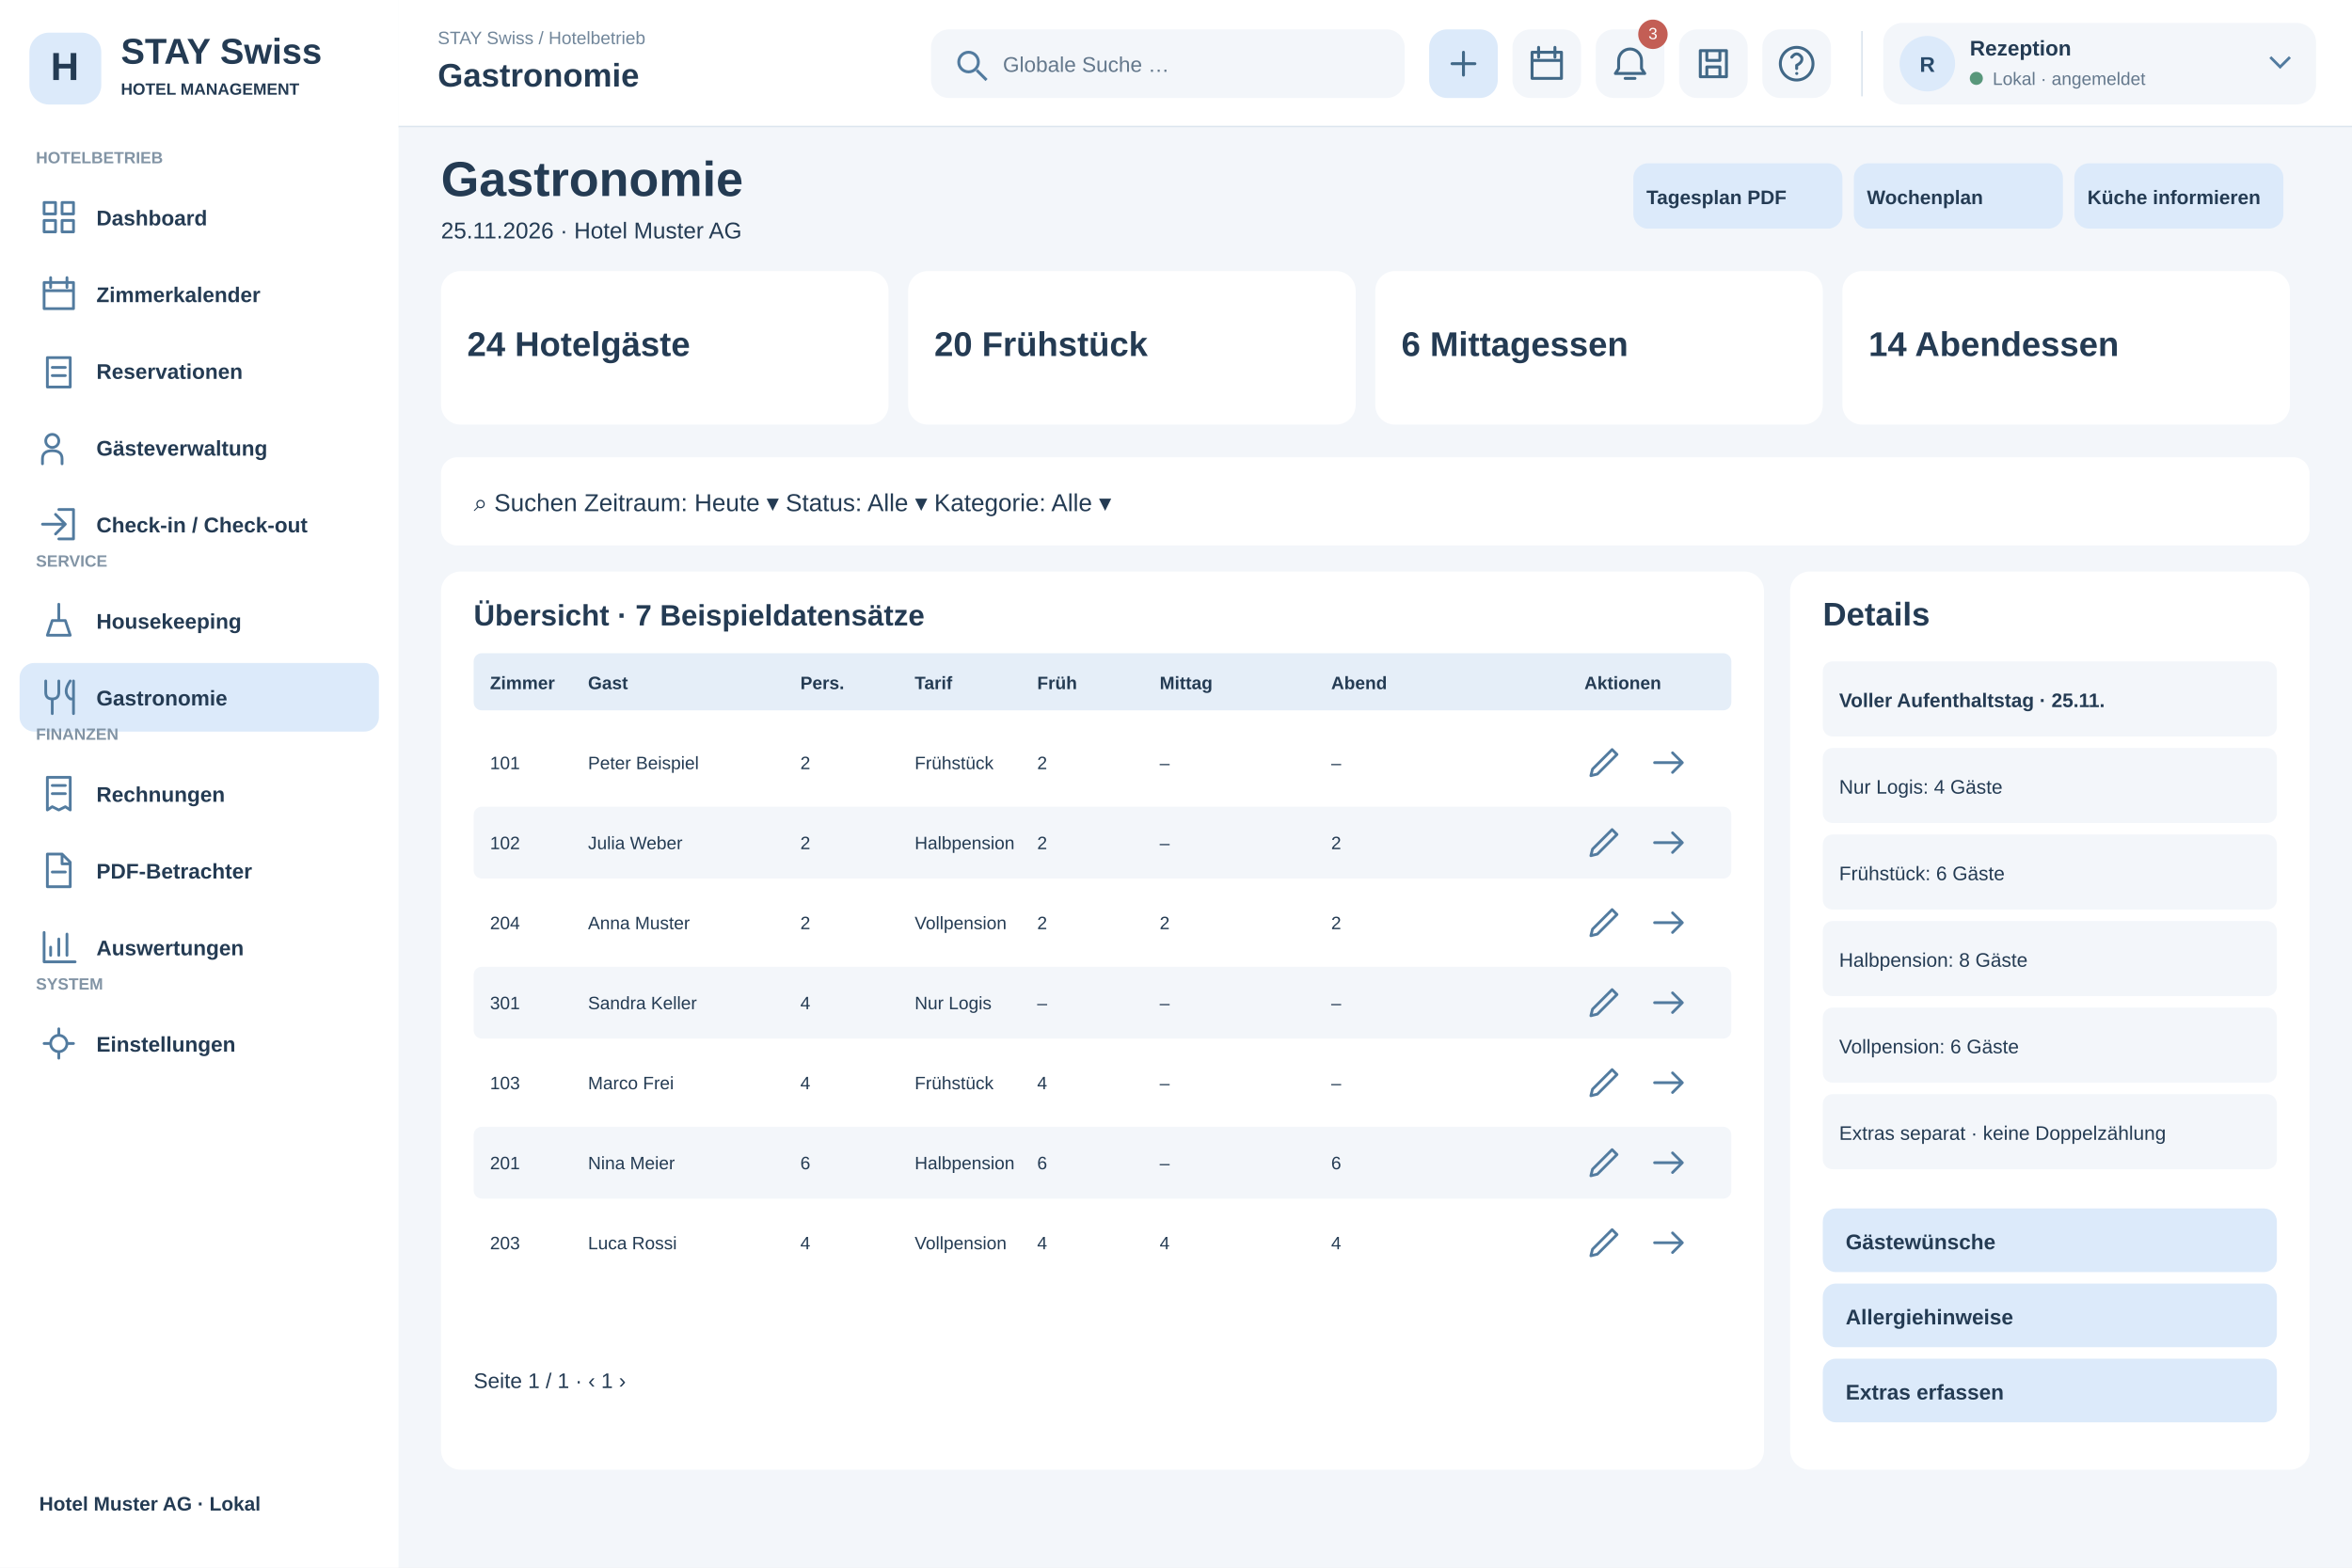
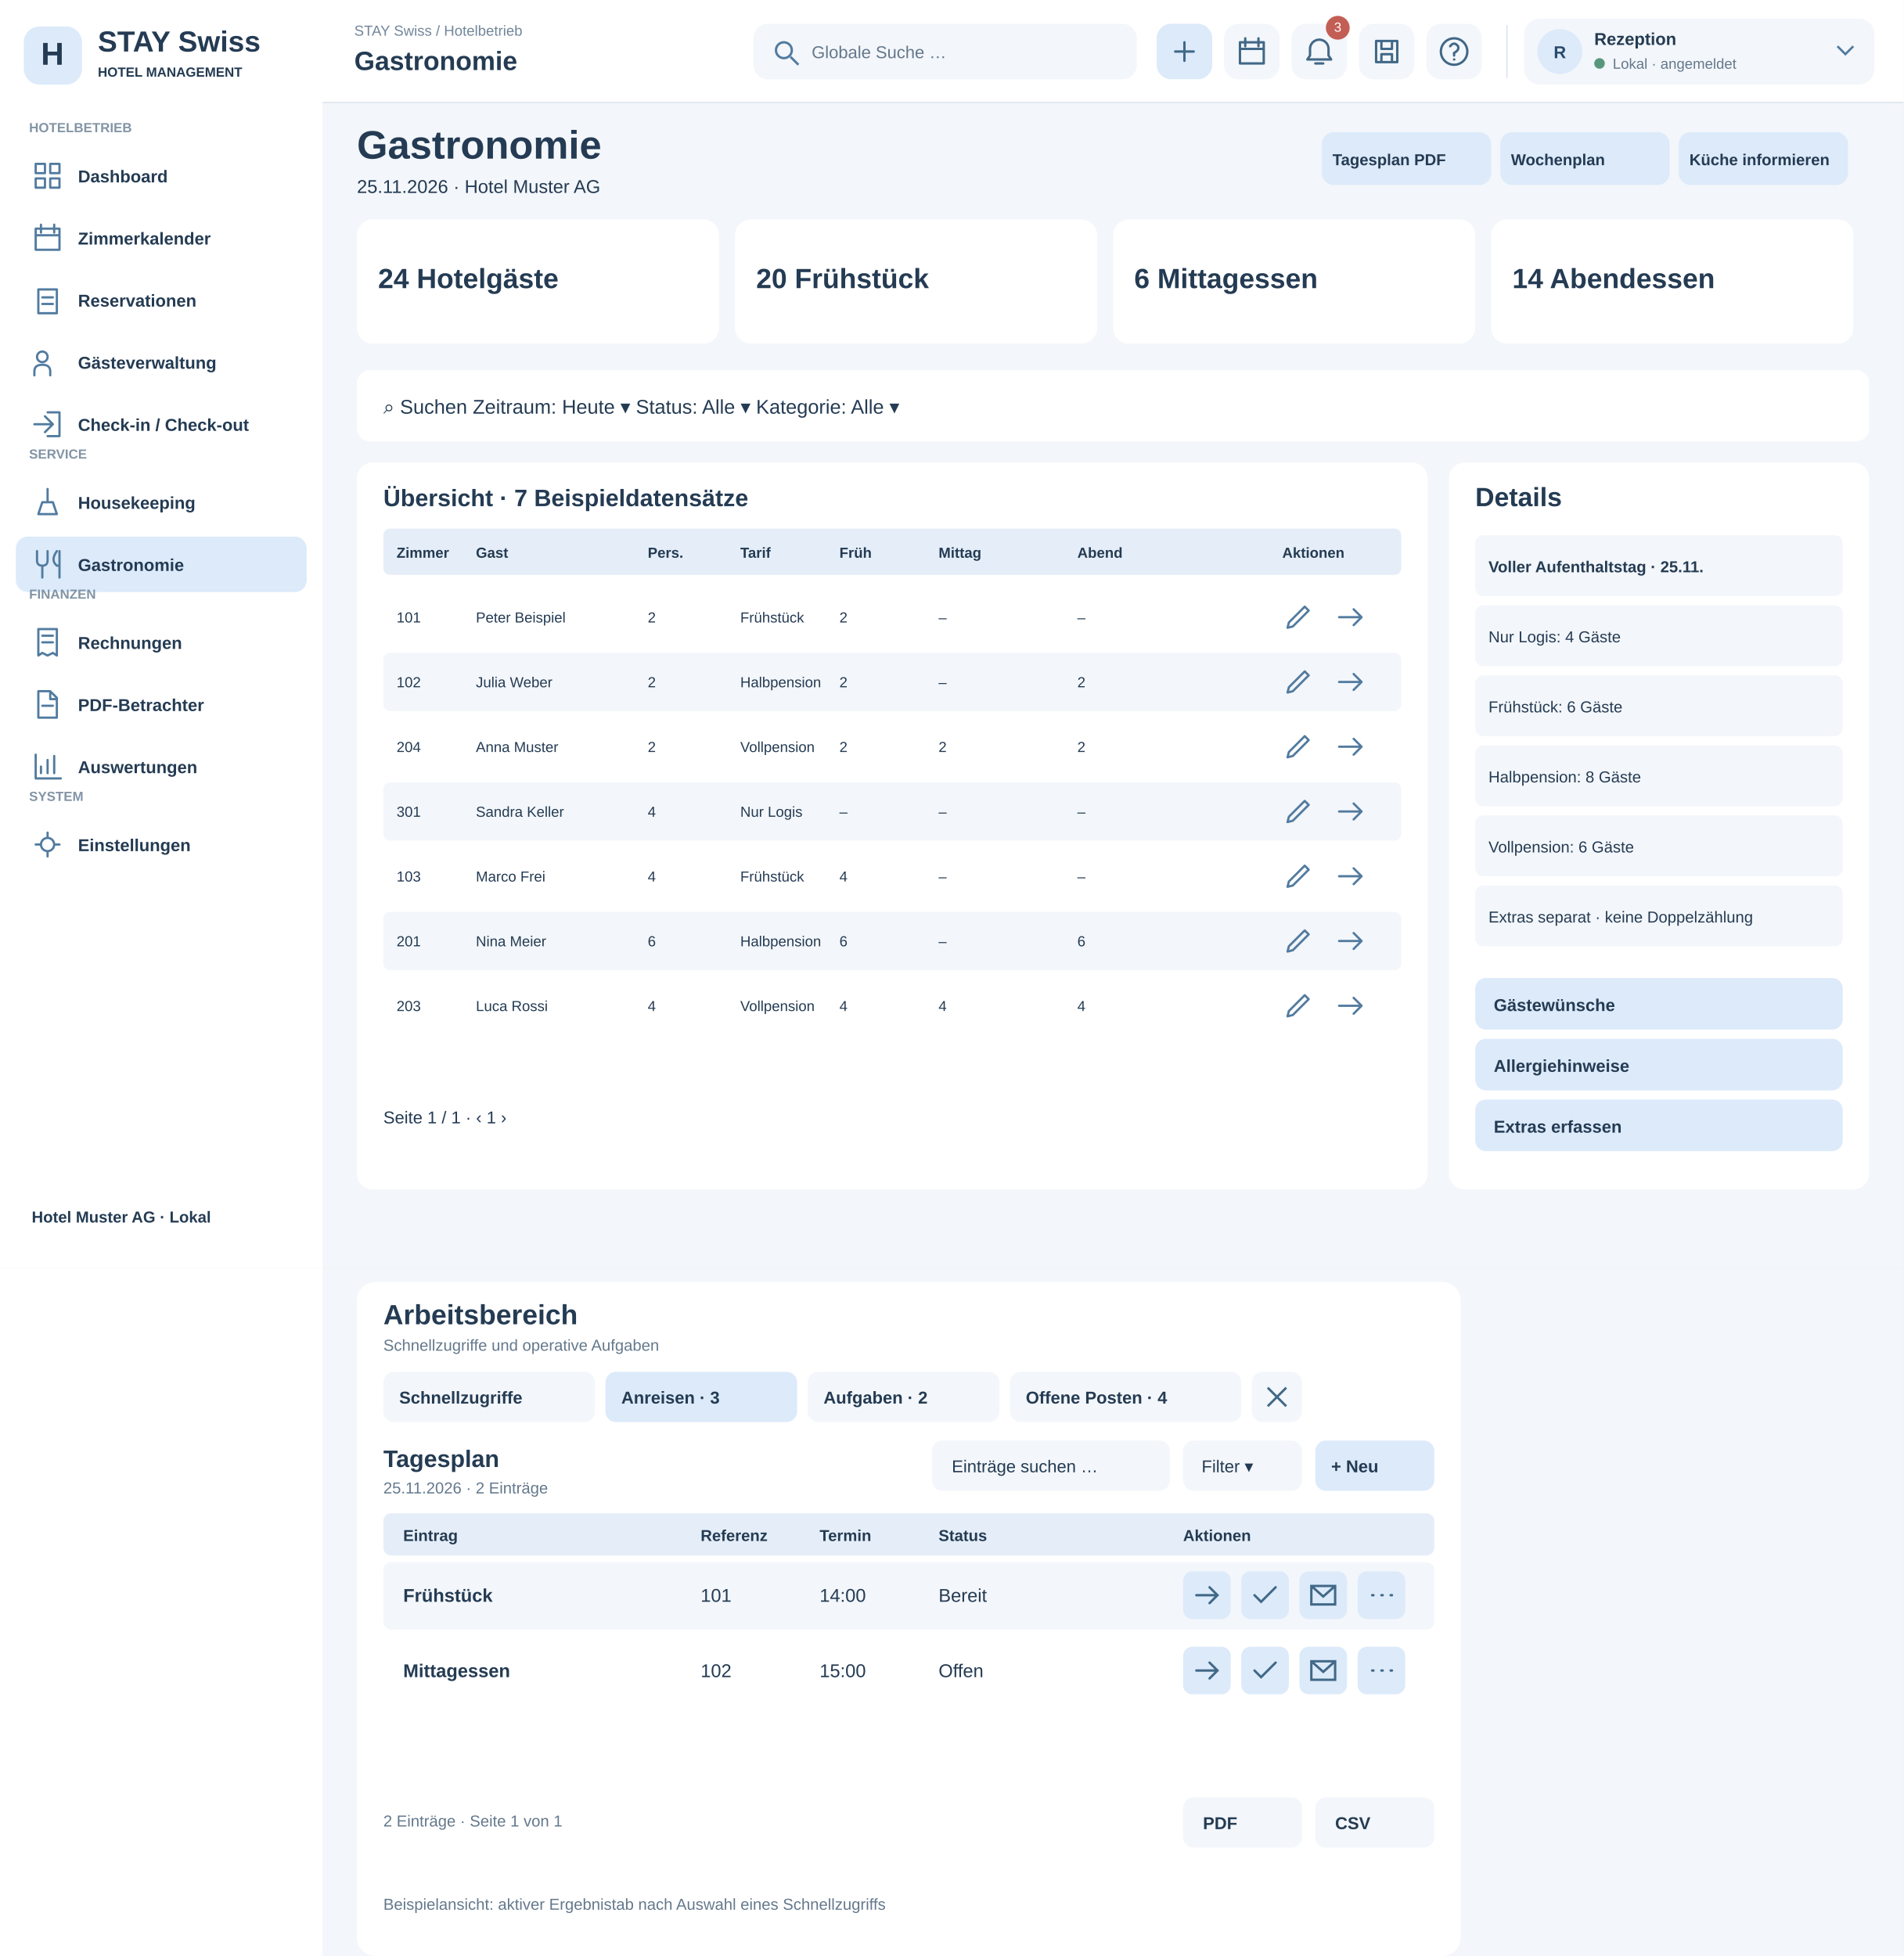
- <svg xmlns="http://www.w3.org/2000/svg" width="1440" height="960" viewBox="0 0 1440 960">
+ <svg xmlns="http://www.w3.org/2000/svg" width="1440" height="1480" viewBox="0 0 1440 1480">
  <rect x="0" y="0" width="1440" height="960" fill="#f3f6fa" rx="0" />
  <rect x="0" y="0" width="244" height="960" fill="#fff" rx="0" />
  <rect x="18" y="20" width="44" height="44" fill="#dceafa" rx="12" />
  <text x="31" y="49" font-family="Arial,sans-serif" font-size="24" font-weight="700" fill="#243b53">H</text>
  <text x="74" y="39" font-family="Arial,sans-serif" font-size="22" font-weight="700" fill="#243b53">STAY Swiss</text>
  <text x="74" y="58" font-family="Arial,sans-serif" font-size="10" font-weight="600" fill="#243b53">HOTEL MANAGEMENT</text>
  <text x="22" y="100" font-family="Arial,sans-serif" font-size="10" font-weight="700" fill="#8294a5">HOTELBETRIEB</text>
  <rect x="12" y="112" width="220" height="42" fill="#fff" rx="9" />
  <g transform="translate(24,121)" fill="none" stroke="#527b9f" stroke-width="1.7" stroke-linejoin="round" stroke-linecap="round">
    <path d="M3 3h7v7H3zM14 3h7v7h-7zM3 14h7v7H3zM14 14h7v7h-7z" />
  </g>
  <text x="59" y="138" font-family="Arial,sans-serif" font-size="13" font-weight="600" fill="#243b53">Dashboard</text>
  <rect x="12" y="159" width="220" height="42" fill="#fff" rx="9" />
  <g transform="translate(24,168)" fill="none" stroke="#527b9f" stroke-width="1.7" stroke-linejoin="round" stroke-linecap="round">
    <path d="M3 5h18v16H3zM7 2v6M17 2v6M3 10h18" />
  </g>
  <text x="59" y="185" font-family="Arial,sans-serif" font-size="13" font-weight="600" fill="#243b53">Zimmerkalender</text>
  <rect x="12" y="206" width="220" height="42" fill="#fff" rx="9" />
  <g transform="translate(24,215)" fill="none" stroke="#527b9f" stroke-width="1.7" stroke-linejoin="round" stroke-linecap="round">
    <path d="M5 4h14v18H5zM8 10h8M8 15h8" />
  </g>
  <text x="59" y="232" font-family="Arial,sans-serif" font-size="13" font-weight="600" fill="#243b53">Reservationen</text>
  <rect x="12" y="253" width="220" height="42" fill="#fff" rx="9" />
  <g transform="translate(24,262)" fill="none" stroke="#527b9f" stroke-width="1.7" stroke-linejoin="round" stroke-linecap="round">
    <path d="M8 12a4 4 0 1 0 0-8a4 4 0 1 0 0 8M2 22v-3q0-5 6-5t6 5v3" />
  </g>
  <text x="59" y="279" font-family="Arial,sans-serif" font-size="13" font-weight="600" fill="#243b53">Gästeverwaltung</text>
  <rect x="12" y="300" width="220" height="42" fill="#fff" rx="9" />
  <g transform="translate(24,309)" fill="none" stroke="#527b9f" stroke-width="1.7" stroke-linejoin="round" stroke-linecap="round">
    <path d="M12 3h9v18h-9M2 12h14M10 6l6 6-6 6" />
  </g>
  <text x="59" y="326" font-family="Arial,sans-serif" font-size="13" font-weight="600" fill="#243b53">Check-in / Check-out</text>
  <text x="22" y="347" font-family="Arial,sans-serif" font-size="10" font-weight="700" fill="#8294a5">SERVICE</text>
  <rect x="12" y="359" width="220" height="42" fill="#fff" rx="9" />
  <g transform="translate(24,368)" fill="none" stroke="#527b9f" stroke-width="1.7" stroke-linejoin="round" stroke-linecap="round">
    <path d="M5 21h14l-3-9H8zM12 12V2" />
  </g>
  <text x="59" y="385" font-family="Arial,sans-serif" font-size="13" font-weight="600" fill="#243b53">Housekeeping</text>
  <rect x="12" y="406" width="220" height="42" fill="#dceafa" rx="9" />
  <g transform="translate(24,415)" fill="none" stroke="#527b9f" stroke-width="1.7" stroke-linejoin="round" stroke-linecap="round">
    <path d="M4 2v7q0 4 4 4t4-4V2M8 13v9M19 2q-5 7 0 11h2M21 2v20" />
  </g>
  <text x="59" y="432" font-family="Arial,sans-serif" font-size="13" font-weight="600" fill="#243b53">Gastronomie</text>
  <text x="22" y="453" font-family="Arial,sans-serif" font-size="10" font-weight="700" fill="#8294a5">FINANZEN</text>
  <rect x="12" y="465" width="220" height="42" fill="#fff" rx="9" />
  <g transform="translate(24,474)" fill="none" stroke="#527b9f" stroke-width="1.7" stroke-linejoin="round" stroke-linecap="round">
    <path d="M5 2h14v20l-3-2-4 2-4-2-3 2zM8 7h8M8 12h8" />
  </g>
  <text x="59" y="491" font-family="Arial,sans-serif" font-size="13" font-weight="600" fill="#243b53">Rechnungen</text>
  <rect x="12" y="512" width="220" height="42" fill="#fff" rx="9" />
  <g transform="translate(24,521)" fill="none" stroke="#527b9f" stroke-width="1.7" stroke-linejoin="round" stroke-linecap="round">
    <path d="M5 2h9l5 5v15H5zM14 2v6h5M8 13h8" />
  </g>
  <text x="59" y="538" font-family="Arial,sans-serif" font-size="13" font-weight="600" fill="#243b53">PDF-Betrachter</text>
  <rect x="12" y="559" width="220" height="42" fill="#fff" rx="9" />
  <g transform="translate(24,568)" fill="none" stroke="#527b9f" stroke-width="1.7" stroke-linejoin="round" stroke-linecap="round">
    <path d="M3 3v18h19M7 17v-5M12 17V7M17 17V4" />
  </g>
  <text x="59" y="585" font-family="Arial,sans-serif" font-size="13" font-weight="600" fill="#243b53">Auswertungen</text>
  <text x="22" y="606" font-family="Arial,sans-serif" font-size="10" font-weight="700" fill="#8294a5">SYSTEM</text>
  <rect x="12" y="618" width="220" height="42" fill="#fff" rx="9" />
  <g transform="translate(24,627)" fill="none" stroke="#527b9f" stroke-width="1.7" stroke-linejoin="round" stroke-linecap="round">
    <path d="M12 3v3M12 18v3M3 12h3M18 12h3M12 7a5 5 0 1 0 0 10a5 5 0 1 0 0-10" />
  </g>
  <text x="59" y="644" font-family="Arial,sans-serif" font-size="13" font-weight="600" fill="#243b53">Einstellungen</text>
  <text x="24" y="925" font-family="Arial,sans-serif" font-size="12" font-weight="600" fill="#243b53">Hotel Muster AG · Lokal</text>
  <rect x="244" y="0" width="1196" height="78" fill="#fff" rx="0" />
  <text x="270" y="47" font-family="Arial,sans-serif" font-size="17" font-weight="700" fill="#243b53">Hotelbetrieb / Gastronomie</text>
  <rect x="825" y="19" width="310" height="40" fill="#f3f6fa" rx="10" />
  <text x="845" y="44" font-family="Arial,sans-serif" font-size="14" font-weight="400" fill="#243b53">⌕  Globale Suche</text>
  <text x="1160" y="44" font-family="Arial,sans-serif" font-size="15" font-weight="700" fill="#243b53">♧     ?     Rezeption ▾</text>
  <text x="270" y="120" font-family="Arial,sans-serif" font-size="30" font-weight="700" fill="#243b53">Gastronomie</text>
  <text x="270" y="146" font-family="Arial,sans-serif" font-size="14" font-weight="400" fill="#243b53">25.11.2026 · Hotel Muster AG</text>
  <rect x="1000" y="100" width="128" height="40" fill="#dceafa" rx="9" />
  <text x="1008" y="125" font-family="Arial,sans-serif" font-size="12" font-weight="700" fill="#243b53">Tagesplan PDF</text>
  <rect x="1135" y="100" width="128" height="40" fill="#dceafa" rx="9" />
  <text x="1143" y="125" font-family="Arial,sans-serif" font-size="12" font-weight="700" fill="#243b53">Wochenplan</text>
  <rect x="1270" y="100" width="128" height="40" fill="#dceafa" rx="9" />
  <text x="1278" y="125" font-family="Arial,sans-serif" font-size="12" font-weight="700" fill="#243b53">Küche informieren</text>
  <rect x="270" y="166" width="274" height="94" fill="#fff" rx="12" />
  <text x="286" y="218" font-family="Arial,sans-serif" font-size="21" font-weight="700" fill="#243b53">24 Hotelgäste</text>
  <rect x="556" y="166" width="274" height="94" fill="#fff" rx="12" />
  <text x="572" y="218" font-family="Arial,sans-serif" font-size="21" font-weight="700" fill="#243b53">20 Frühstück</text>
  <rect x="842" y="166" width="274" height="94" fill="#fff" rx="12" />
  <text x="858" y="218" font-family="Arial,sans-serif" font-size="21" font-weight="700" fill="#243b53">6 Mittagessen</text>
  <rect x="1128" y="166" width="274" height="94" fill="#fff" rx="12" />
  <text x="1144" y="218" font-family="Arial,sans-serif" font-size="21" font-weight="700" fill="#243b53">14 Abendessen</text>
  <rect x="270" y="280" width="1144" height="54" fill="#fff" rx="10" />
  <text x="290" y="313" font-family="Arial,sans-serif" font-size="15" font-weight="400" fill="#243b53">⌕  Suchen                 Zeitraum: Heute ▾                 Status: Alle ▾                 Kategorie: Alle ▾</text>
  <rect x="270" y="350" width="810" height="550" fill="#fff" rx="12" />
  <rect x="1096" y="350" width="318" height="550" fill="#fff" rx="12" />
  <text x="290" y="383" font-family="Arial,sans-serif" font-size="18" font-weight="700" fill="#243b53">Übersicht · 7 Beispieldatensätze</text>
  <rect x="290" y="400" width="770" height="35" fill="#e5eef8" rx="5" />
  <text x="300" y="422" font-family="Arial,sans-serif" font-size="11" font-weight="700" fill="#243b53">Zimmer</text>
  <text x="360" y="422" font-family="Arial,sans-serif" font-size="11" font-weight="700" fill="#243b53">Gast</text>
  <text x="490" y="422" font-family="Arial,sans-serif" font-size="11" font-weight="700" fill="#243b53">Pers.</text>
  <text x="560" y="422" font-family="Arial,sans-serif" font-size="11" font-weight="700" fill="#243b53">Tarif</text>
  <text x="635" y="422" font-family="Arial,sans-serif" font-size="11" font-weight="700" fill="#243b53">Früh</text>
  <text x="710" y="422" font-family="Arial,sans-serif" font-size="11" font-weight="700" fill="#243b53">Mittag</text>
  <text x="815" y="422" font-family="Arial,sans-serif" font-size="11" font-weight="700" fill="#243b53">Abend</text>
  <text x="970" y="422" font-family="Arial,sans-serif" font-size="11" font-weight="700" fill="#243b53">Aktionen</text>
  <rect x="290" y="445" width="770" height="44" fill="#fff" rx="5" />
  <text x="300" y="471" font-family="Arial,sans-serif" font-size="11" font-weight="400" fill="#243b53">101</text>
  <text x="360" y="471" font-family="Arial,sans-serif" font-size="11" font-weight="400" fill="#243b53">Peter Beispiel</text>
  <text x="490" y="471" font-family="Arial,sans-serif" font-size="11" font-weight="400" fill="#243b53">2</text>
  <text x="560" y="471" font-family="Arial,sans-serif" font-size="11" font-weight="400" fill="#243b53">Frühstück</text>
  <text x="635" y="471" font-family="Arial,sans-serif" font-size="11" font-weight="400" fill="#243b53">2</text>
  <text x="710" y="471" font-family="Arial,sans-serif" font-size="11" font-weight="400" fill="#243b53">–</text>
  <text x="815" y="471" font-family="Arial,sans-serif" font-size="11" font-weight="400" fill="#243b53">–</text>
  <g transform="translate(970,455)" fill="none" stroke="#527b9f" stroke-width="1.7" stroke-linejoin="round" stroke-linecap="round">
    <path d="M4 20l4-1 12-12-3-3L5 16z" />
  </g>
  <g transform="translate(1010,455)" fill="none" stroke="#527b9f" stroke-width="1.7" stroke-linejoin="round" stroke-linecap="round">
    <path d="M3 12h17M14 6l6 6-6 6" />
  </g>
  <rect x="290" y="494" width="770" height="44" fill="#f3f6fa" rx="5" />
  <text x="300" y="520" font-family="Arial,sans-serif" font-size="11" font-weight="400" fill="#243b53">102</text>
  <text x="360" y="520" font-family="Arial,sans-serif" font-size="11" font-weight="400" fill="#243b53">Julia Weber</text>
  <text x="490" y="520" font-family="Arial,sans-serif" font-size="11" font-weight="400" fill="#243b53">2</text>
  <text x="560" y="520" font-family="Arial,sans-serif" font-size="11" font-weight="400" fill="#243b53">Halbpension</text>
  <text x="635" y="520" font-family="Arial,sans-serif" font-size="11" font-weight="400" fill="#243b53">2</text>
  <text x="710" y="520" font-family="Arial,sans-serif" font-size="11" font-weight="400" fill="#243b53">–</text>
  <text x="815" y="520" font-family="Arial,sans-serif" font-size="11" font-weight="400" fill="#243b53">2</text>
  <g transform="translate(970,504)" fill="none" stroke="#527b9f" stroke-width="1.7" stroke-linejoin="round" stroke-linecap="round">
    <path d="M4 20l4-1 12-12-3-3L5 16z" />
  </g>
  <g transform="translate(1010,504)" fill="none" stroke="#527b9f" stroke-width="1.7" stroke-linejoin="round" stroke-linecap="round">
    <path d="M3 12h17M14 6l6 6-6 6" />
  </g>
  <rect x="290" y="543" width="770" height="44" fill="#fff" rx="5" />
  <text x="300" y="569" font-family="Arial,sans-serif" font-size="11" font-weight="400" fill="#243b53">204</text>
  <text x="360" y="569" font-family="Arial,sans-serif" font-size="11" font-weight="400" fill="#243b53">Anna Muster</text>
  <text x="490" y="569" font-family="Arial,sans-serif" font-size="11" font-weight="400" fill="#243b53">2</text>
  <text x="560" y="569" font-family="Arial,sans-serif" font-size="11" font-weight="400" fill="#243b53">Vollpension</text>
  <text x="635" y="569" font-family="Arial,sans-serif" font-size="11" font-weight="400" fill="#243b53">2</text>
  <text x="710" y="569" font-family="Arial,sans-serif" font-size="11" font-weight="400" fill="#243b53">2</text>
  <text x="815" y="569" font-family="Arial,sans-serif" font-size="11" font-weight="400" fill="#243b53">2</text>
  <g transform="translate(970,553)" fill="none" stroke="#527b9f" stroke-width="1.7" stroke-linejoin="round" stroke-linecap="round">
    <path d="M4 20l4-1 12-12-3-3L5 16z" />
  </g>
  <g transform="translate(1010,553)" fill="none" stroke="#527b9f" stroke-width="1.7" stroke-linejoin="round" stroke-linecap="round">
    <path d="M3 12h17M14 6l6 6-6 6" />
  </g>
  <rect x="290" y="592" width="770" height="44" fill="#f3f6fa" rx="5" />
  <text x="300" y="618" font-family="Arial,sans-serif" font-size="11" font-weight="400" fill="#243b53">301</text>
  <text x="360" y="618" font-family="Arial,sans-serif" font-size="11" font-weight="400" fill="#243b53">Sandra Keller</text>
  <text x="490" y="618" font-family="Arial,sans-serif" font-size="11" font-weight="400" fill="#243b53">4</text>
  <text x="560" y="618" font-family="Arial,sans-serif" font-size="11" font-weight="400" fill="#243b53">Nur Logis</text>
  <text x="635" y="618" font-family="Arial,sans-serif" font-size="11" font-weight="400" fill="#243b53">–</text>
  <text x="710" y="618" font-family="Arial,sans-serif" font-size="11" font-weight="400" fill="#243b53">–</text>
  <text x="815" y="618" font-family="Arial,sans-serif" font-size="11" font-weight="400" fill="#243b53">–</text>
  <g transform="translate(970,602)" fill="none" stroke="#527b9f" stroke-width="1.7" stroke-linejoin="round" stroke-linecap="round">
    <path d="M4 20l4-1 12-12-3-3L5 16z" />
  </g>
  <g transform="translate(1010,602)" fill="none" stroke="#527b9f" stroke-width="1.7" stroke-linejoin="round" stroke-linecap="round">
    <path d="M3 12h17M14 6l6 6-6 6" />
  </g>
  <rect x="290" y="641" width="770" height="44" fill="#fff" rx="5" />
  <text x="300" y="667" font-family="Arial,sans-serif" font-size="11" font-weight="400" fill="#243b53">103</text>
  <text x="360" y="667" font-family="Arial,sans-serif" font-size="11" font-weight="400" fill="#243b53">Marco Frei</text>
  <text x="490" y="667" font-family="Arial,sans-serif" font-size="11" font-weight="400" fill="#243b53">4</text>
  <text x="560" y="667" font-family="Arial,sans-serif" font-size="11" font-weight="400" fill="#243b53">Frühstück</text>
  <text x="635" y="667" font-family="Arial,sans-serif" font-size="11" font-weight="400" fill="#243b53">4</text>
  <text x="710" y="667" font-family="Arial,sans-serif" font-size="11" font-weight="400" fill="#243b53">–</text>
  <text x="815" y="667" font-family="Arial,sans-serif" font-size="11" font-weight="400" fill="#243b53">–</text>
  <g transform="translate(970,651)" fill="none" stroke="#527b9f" stroke-width="1.7" stroke-linejoin="round" stroke-linecap="round">
    <path d="M4 20l4-1 12-12-3-3L5 16z" />
  </g>
  <g transform="translate(1010,651)" fill="none" stroke="#527b9f" stroke-width="1.7" stroke-linejoin="round" stroke-linecap="round">
    <path d="M3 12h17M14 6l6 6-6 6" />
  </g>
  <rect x="290" y="690" width="770" height="44" fill="#f3f6fa" rx="5" />
  <text x="300" y="716" font-family="Arial,sans-serif" font-size="11" font-weight="400" fill="#243b53">201</text>
  <text x="360" y="716" font-family="Arial,sans-serif" font-size="11" font-weight="400" fill="#243b53">Nina Meier</text>
  <text x="490" y="716" font-family="Arial,sans-serif" font-size="11" font-weight="400" fill="#243b53">6</text>
  <text x="560" y="716" font-family="Arial,sans-serif" font-size="11" font-weight="400" fill="#243b53">Halbpension</text>
  <text x="635" y="716" font-family="Arial,sans-serif" font-size="11" font-weight="400" fill="#243b53">6</text>
  <text x="710" y="716" font-family="Arial,sans-serif" font-size="11" font-weight="400" fill="#243b53">–</text>
  <text x="815" y="716" font-family="Arial,sans-serif" font-size="11" font-weight="400" fill="#243b53">6</text>
  <g transform="translate(970,700)" fill="none" stroke="#527b9f" stroke-width="1.7" stroke-linejoin="round" stroke-linecap="round">
    <path d="M4 20l4-1 12-12-3-3L5 16z" />
  </g>
  <g transform="translate(1010,700)" fill="none" stroke="#527b9f" stroke-width="1.7" stroke-linejoin="round" stroke-linecap="round">
    <path d="M3 12h17M14 6l6 6-6 6" />
  </g>
  <rect x="290" y="739" width="770" height="44" fill="#fff" rx="5" />
  <text x="300" y="765" font-family="Arial,sans-serif" font-size="11" font-weight="400" fill="#243b53">203</text>
  <text x="360" y="765" font-family="Arial,sans-serif" font-size="11" font-weight="400" fill="#243b53">Luca Rossi</text>
  <text x="490" y="765" font-family="Arial,sans-serif" font-size="11" font-weight="400" fill="#243b53">4</text>
  <text x="560" y="765" font-family="Arial,sans-serif" font-size="11" font-weight="400" fill="#243b53">Vollpension</text>
  <text x="635" y="765" font-family="Arial,sans-serif" font-size="11" font-weight="400" fill="#243b53">4</text>
  <text x="710" y="765" font-family="Arial,sans-serif" font-size="11" font-weight="400" fill="#243b53">4</text>
  <text x="815" y="765" font-family="Arial,sans-serif" font-size="11" font-weight="400" fill="#243b53">4</text>
  <g transform="translate(970,749)" fill="none" stroke="#527b9f" stroke-width="1.7" stroke-linejoin="round" stroke-linecap="round">
    <path d="M4 20l4-1 12-12-3-3L5 16z" />
  </g>
  <g transform="translate(1010,749)" fill="none" stroke="#527b9f" stroke-width="1.7" stroke-linejoin="round" stroke-linecap="round">
    <path d="M3 12h17M14 6l6 6-6 6" />
  </g>
  <text x="290" y="850" font-family="Arial,sans-serif" font-size="13" font-weight="400" fill="#243b53">Seite 1 / 1 · ‹  1  ›</text>
  <text x="1116" y="383" font-family="Arial,sans-serif" font-size="20" font-weight="700" fill="#243b53">Details</text>
  <rect x="1116" y="405" width="278" height="46" fill="#f3f6fa" rx="6" />
  <text x="1126" y="433" font-family="Arial,sans-serif" font-size="12" font-weight="700" fill="#243b53">Voller Aufenthaltstag · 25.11.</text>
  <rect x="1116" y="458" width="278" height="46" fill="#f3f6fa" rx="6" />
  <text x="1126" y="486" font-family="Arial,sans-serif" font-size="12" font-weight="400" fill="#243b53">Nur Logis: 4 Gäste</text>
  <rect x="1116" y="511" width="278" height="46" fill="#f3f6fa" rx="6" />
  <text x="1126" y="539" font-family="Arial,sans-serif" font-size="12" font-weight="400" fill="#243b53">Frühstück: 6 Gäste</text>
  <rect x="1116" y="564" width="278" height="46" fill="#f3f6fa" rx="6" />
  <text x="1126" y="592" font-family="Arial,sans-serif" font-size="12" font-weight="400" fill="#243b53">Halbpension: 8 Gäste</text>
  <rect x="1116" y="617" width="278" height="46" fill="#f3f6fa" rx="6" />
  <text x="1126" y="645" font-family="Arial,sans-serif" font-size="12" font-weight="400" fill="#243b53">Vollpension: 6 Gäste</text>
  <rect x="1116" y="670" width="278" height="46" fill="#f3f6fa" rx="6" />
  <text x="1126" y="698" font-family="Arial,sans-serif" font-size="12" font-weight="400" fill="#243b53">Extras separat · keine Doppelzählung</text>
  <rect x="1116" y="740" width="278" height="39" fill="#dceafa" rx="8" />
  <text x="1130" y="765" font-family="Arial,sans-serif" font-size="13" font-weight="700" fill="#243b53">Gästewünsche</text>
  <rect x="1116" y="786" width="278" height="39" fill="#dceafa" rx="8" />
  <text x="1130" y="811" font-family="Arial,sans-serif" font-size="13" font-weight="700" fill="#243b53">Allergiehinweise</text>
  <rect x="1116" y="832" width="278" height="39" fill="#dceafa" rx="8" />
  <text x="1130" y="857" font-family="Arial,sans-serif" font-size="13" font-weight="700" fill="#243b53">Extras erfassen</text>
  <g id="premium-header">
    <style>.header-action:hover rect,.header-action:focus rect{fill:#c5dff4}.header-action{cursor:pointer}.header-action:focus{outline:none}</style>
    <rect x="244" y="0" width="1196" height="78" fill="#fff" />
    <path d="M244 77.5H1440" stroke="#dce5ee" />
    <text x="268" y="27" font-family="Arial" font-size="11" fill="#71869a">STAY Swiss / Hotelbetrieb</text>
    <text x="268" y="53" font-family="Arial" font-size="20" font-weight="700" fill="#243b53">Gastronomie</text>
    <g class="header-action" tabindex="0" aria-label="Globale Suche">
      <rect x="570" y="18" width="290" height="42" rx="11" fill="#f3f6fa" />
      <g transform="translate(584,29)" stroke="#527b9f" fill="none" stroke-width="1.8">
        <circle cx="9" cy="9" r="6" />
        <path d="M14 14l6 6" />
      </g>
      <text x="614" y="44" font-family="Arial" font-size="13" fill="#64788c">Globale Suche …</text>
    </g>
    <g class="header-action" tabindex="0" aria-label="Neue Reservation">
      <rect x="875" y="18" width="42" height="42" rx="11" fill="#dceafa" />
      <g transform="translate(884,27)" stroke="#416887" fill="none" stroke-width="1.8" stroke-linecap="round" stroke-linejoin="round">
        <path d="M12 5v14M5 12h14" />
      </g>
    </g>
    <g class="header-action" tabindex="0" aria-label="Tageskalender">
      <rect x="926" y="18" width="42" height="42" rx="11" fill="#f3f6fa" />
      <g transform="translate(935,27)" stroke="#416887" fill="none" stroke-width="1.8" stroke-linecap="round" stroke-linejoin="round">
        <path d="M3 5h18v16H3zM7 2v6M17 2v6M3 10h18" />
      </g>
    </g>
    <g class="header-action" tabindex="0" aria-label="Benachrichtigungen">
      <rect x="977" y="18" width="42" height="42" rx="11" fill="#f3f6fa" />
      <g transform="translate(986,27)" stroke="#416887" fill="none" stroke-width="1.8" stroke-linecap="round" stroke-linejoin="round">
        <path d="M12 3a7 7 0 0 0-7 7v5l-2 3h18l-2-3v-5a7 7 0 0 0-7-7M9 21h6" />
      </g>
      <circle cx="1012" cy="21" r="9" fill="#c35e55" />
      <text x="1012" y="24" font-family="Arial" font-size="10" text-anchor="middle" fill="#fff">3</text>
    </g>
    <g class="header-action" tabindex="0" aria-label="Datensicherung">
      <rect x="1028" y="18" width="42" height="42" rx="11" fill="#f3f6fa" />
      <g transform="translate(1037,27)" stroke="#416887" fill="none" stroke-width="1.8" stroke-linecap="round" stroke-linejoin="round">
        <path d="M4 4h16v16H4zM8 4v6h8V4M8 20v-6h8v6" />
      </g>
    </g>
    <g class="header-action" tabindex="0" aria-label="Hilfe">
      <rect x="1079" y="18" width="42" height="42" rx="11" fill="#f3f6fa" />
      <g transform="translate(1088,27)" stroke="#416887" fill="none" stroke-width="1.8" stroke-linecap="round" stroke-linejoin="round">
        <path d="M12 2a10 10 0 1 0 0 20a10 10 0 1 0 0-20M9 8q3-4 6 0q1 3-3 5v2M12 18h.1" />
      </g>
    </g>
    <path d="M1140 19v40" stroke="#dce5ee" />
    <g class="header-action" tabindex="0" aria-label="Benutzerprofil und Abmelden">
      <rect x="1153" y="14" width="265" height="50" rx="12" fill="#f3f6fa" />
      <circle cx="1180" cy="39" r="17" fill="#dceafa" />
      <text x="1180" y="44" text-anchor="middle" font-family="Arial" font-size="13" font-weight="700" fill="#284a6b">R</text>
      <text x="1206" y="34" font-family="Arial" font-size="13" font-weight="700" fill="#243b53">Rezeption</text>
      <circle cx="1210" cy="48" r="4" fill="#58977b" />
      <text x="1220" y="52" font-family="Arial" font-size="11" fill="#64788c">Lokal · angemeldet</text>
      <path d="M1390 35l6 6 6-6" fill="none" stroke="#527b9f" stroke-width="1.7" />
    </g>
  </g>
+   <rect x="0" y="960" width="1440" height="520" fill="#f3f6fa" />
+   <rect x="0" y="960" width="244" height="520" fill="#fff" />
+   <g transform="translate(165,230)">
+     <rect x="105" y="740" width="835" height="510" rx="14" fill="#fff" />
+     <text x="125" y="772" font-family="Arial" font-size="21" font-weight="700" fill="#243b53">Arbeitsbereich</text>
+     <text x="125" y="792" font-family="Arial" font-size="12" font-weight="400" fill="#64788c">Schnellzugriffe und operative Aufgaben</text>
+     <g tabindex="0">
+       <rect x="125" y="808" width="160" height="38" rx="8" fill="#f3f6fa" />
+       <text x="137" y="832" font-family="Arial" font-size="13" font-weight="700" fill="#243b53">Schnellzugriffe</text>
+     </g>
+     <g tabindex="0">
+       <rect x="293" y="808" width="145" height="38" rx="8" fill="#dceafa" />
+       <text x="305" y="832" font-family="Arial" font-size="13" font-weight="700" fill="#243b53">Anreisen · 3</text>
+     </g>
+     <g tabindex="0">
+       <rect x="446" y="808" width="145" height="38" rx="8" fill="#f3f6fa" />
+       <text x="458" y="832" font-family="Arial" font-size="13" font-weight="700" fill="#243b53">Aufgaben · 2</text>
+     </g>
+     <g tabindex="0">
+       <rect x="599" y="808" width="175" height="38" rx="8" fill="#f3f6fa" />
+       <text x="611" y="832" font-family="Arial" font-size="13" font-weight="700" fill="#243b53">Offene Posten · 4</text>
+     </g>
+     <g>
+       <rect x="782" y="808" width="38" height="38" rx="8" fill="#f3f6fa" />
+       <path d="M794 820l14 14m0-14l-14 14" stroke="#416887" stroke-width="1.8" />
+     </g>
+     <text x="125" y="880" font-family="Arial" font-size="18" font-weight="700" fill="#243b53">Tagesplan</text>
+     <text x="125" y="900" font-family="Arial" font-size="12" font-weight="400" fill="#64788c">25.11.2026 · 2 Einträge</text>
+     <rect x="540" y="860" width="180" height="38" rx="8" fill="#f3f6fa" />
+     <text x="555" y="884" font-family="Arial" font-size="13" font-weight="400" fill="#243b53">Einträge suchen …</text>
+     <rect x="730" y="860" width="90" height="38" rx="8" fill="#f3f6fa" />
+     <text x="744" y="884" font-family="Arial" font-size="13" font-weight="400" fill="#243b53">Filter ▾</text>
+     <rect x="830" y="860" width="90" height="38" rx="8" fill="#dceafa" />
+     <text x="842" y="884" font-family="Arial" font-size="13" font-weight="700" fill="#243b53">+ Neu</text>
+     <rect x="125" y="915" width="795" height="32" rx="6" fill="#e5eef8" />
+     <text x="140" y="936" font-family="Arial" font-size="12" font-weight="700" fill="#243b53">Eintrag</text>
+     <text x="365" y="936" font-family="Arial" font-size="12" font-weight="700" fill="#243b53">Referenz</text>
+     <text x="455" y="936" font-family="Arial" font-size="12" font-weight="700" fill="#243b53">Termin</text>
+     <text x="545" y="936" font-family="Arial" font-size="12" font-weight="700" fill="#243b53">Status</text>
+     <text x="730" y="936" font-family="Arial" font-size="12" font-weight="700" fill="#243b53">Aktionen</text>
+     <rect x="125" y="952" width="795" height="51" rx="6" fill="#f3f6fa" />
+     <text x="140" y="982" font-family="Arial" font-size="14" font-weight="700" fill="#243b53">Frühstück</text>
+     <text x="365" y="982" font-family="Arial" font-size="14" font-weight="400" fill="#243b53">101</text>
+     <text x="455" y="982" font-family="Arial" font-size="14" font-weight="400" fill="#243b53">14:00</text>
+     <text x="545" y="982" font-family="Arial" font-size="14" font-weight="400" fill="#243b53">Bereit</text>
+     <g tabindex="0">
+       <rect x="730" y="959" width="36" height="36" rx="7" fill="#dceafa" />
+       <g transform="translate(736,965)" stroke="#416887" stroke-width="1.8" stroke-linecap="round" fill="none">
+         <path d="M4 12h16M14 6l6 6-6 6" />
+       </g>
+     </g>
+     <g tabindex="0">
+       <rect x="774" y="959" width="36" height="36" rx="7" fill="#dceafa" />
+       <g transform="translate(780,965)" stroke="#416887" stroke-width="1.8" stroke-linecap="round" fill="none">
+         <path d="M4 12l5 5L20 6" />
+       </g>
+     </g>
+     <g tabindex="0">
+       <rect x="818" y="959" width="36" height="36" rx="7" fill="#dceafa" />
+       <g transform="translate(824,965)" stroke="#416887" stroke-width="1.8" stroke-linecap="round" fill="none">
+         <path d="M3 5h18v14H3zM3 5l9 8 9-8" />
+       </g>
+     </g>
+     <g tabindex="0">
+       <rect x="862" y="959" width="36" height="36" rx="7" fill="#dceafa" />
+       <g transform="translate(868,965)" stroke="#416887" stroke-width="1.8" stroke-linecap="round" fill="none">
+         <path d="M5 12h1M12 12h1M19 12h1" />
+       </g>
+     </g>
+     <rect x="125" y="1009" width="795" height="51" rx="6" fill="#fff" />
+     <text x="140" y="1039" font-family="Arial" font-size="14" font-weight="700" fill="#243b53">Mittagessen</text>
+     <text x="365" y="1039" font-family="Arial" font-size="14" font-weight="400" fill="#243b53">102</text>
+     <text x="455" y="1039" font-family="Arial" font-size="14" font-weight="400" fill="#243b53">15:00</text>
+     <text x="545" y="1039" font-family="Arial" font-size="14" font-weight="400" fill="#243b53">Offen</text>
+     <g tabindex="0">
+       <rect x="730" y="1016" width="36" height="36" rx="7" fill="#dceafa" />
+       <g transform="translate(736,1022)" stroke="#416887" stroke-width="1.8" stroke-linecap="round" fill="none">
+         <path d="M4 12h16M14 6l6 6-6 6" />
+       </g>
+     </g>
+     <g tabindex="0">
+       <rect x="774" y="1016" width="36" height="36" rx="7" fill="#dceafa" />
+       <g transform="translate(780,1022)" stroke="#416887" stroke-width="1.8" stroke-linecap="round" fill="none">
+         <path d="M4 12l5 5L20 6" />
+       </g>
+     </g>
+     <g tabindex="0">
+       <rect x="818" y="1016" width="36" height="36" rx="7" fill="#dceafa" />
+       <g transform="translate(824,1022)" stroke="#416887" stroke-width="1.8" stroke-linecap="round" fill="none">
+         <path d="M3 5h18v14H3zM3 5l9 8 9-8" />
+       </g>
+     </g>
+     <g tabindex="0">
+       <rect x="862" y="1016" width="36" height="36" rx="7" fill="#dceafa" />
+       <g transform="translate(868,1022)" stroke="#416887" stroke-width="1.8" stroke-linecap="round" fill="none">
+         <path d="M5 12h1M12 12h1M19 12h1" />
+       </g>
+     </g>
+     <text x="125" y="1152" font-family="Arial" font-size="12" font-weight="400" fill="#64788c">2 Einträge · Seite 1 von 1</text>
+     <rect x="730" y="1130" width="90" height="38" rx="8" fill="#f3f6fa" />
+     <text x="745" y="1154" font-family="Arial" font-size="13" font-weight="700" fill="#243b53">PDF</text>
+     <rect x="830" y="1130" width="90" height="38" rx="8" fill="#f3f6fa" />
+     <text x="845" y="1154" font-family="Arial" font-size="13" font-weight="700" fill="#243b53">CSV</text>
+     <text x="125" y="1215" font-family="Arial" font-size="12" font-weight="400" fill="#64788c">Beispielansicht: aktiver Ergebnistab nach Auswahl eines Schnellzugriffs</text>
+   </g>
</svg>
